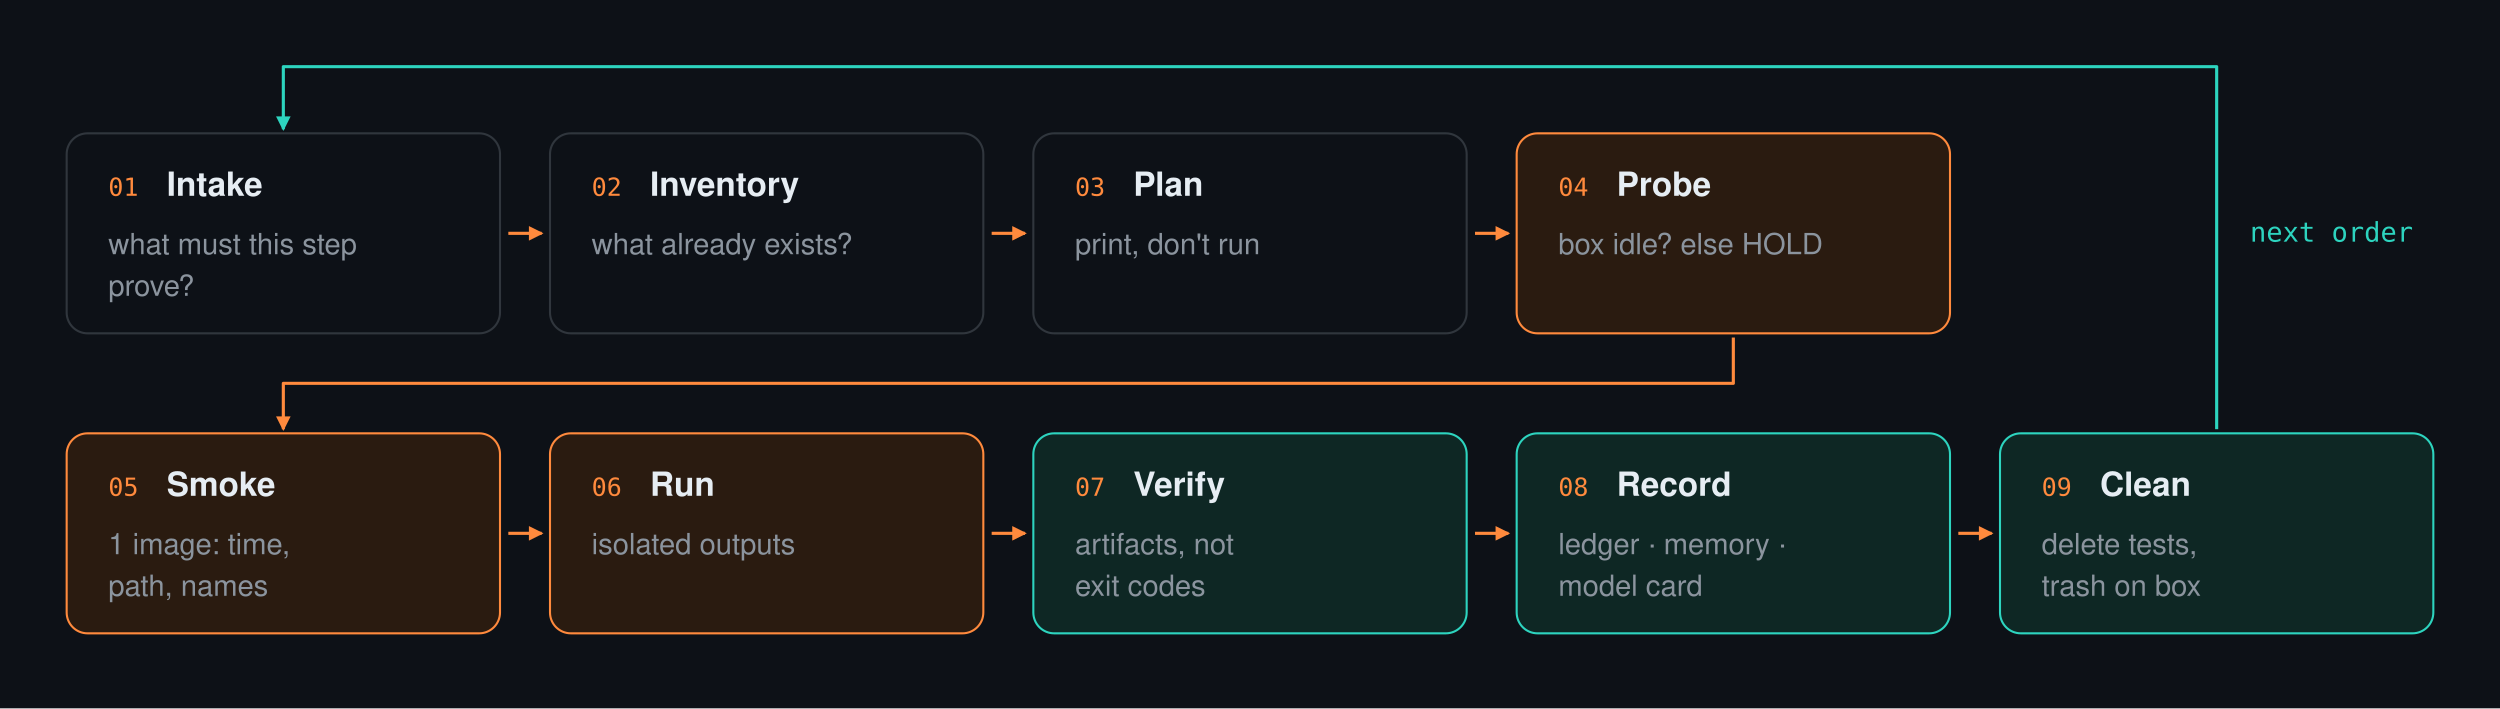
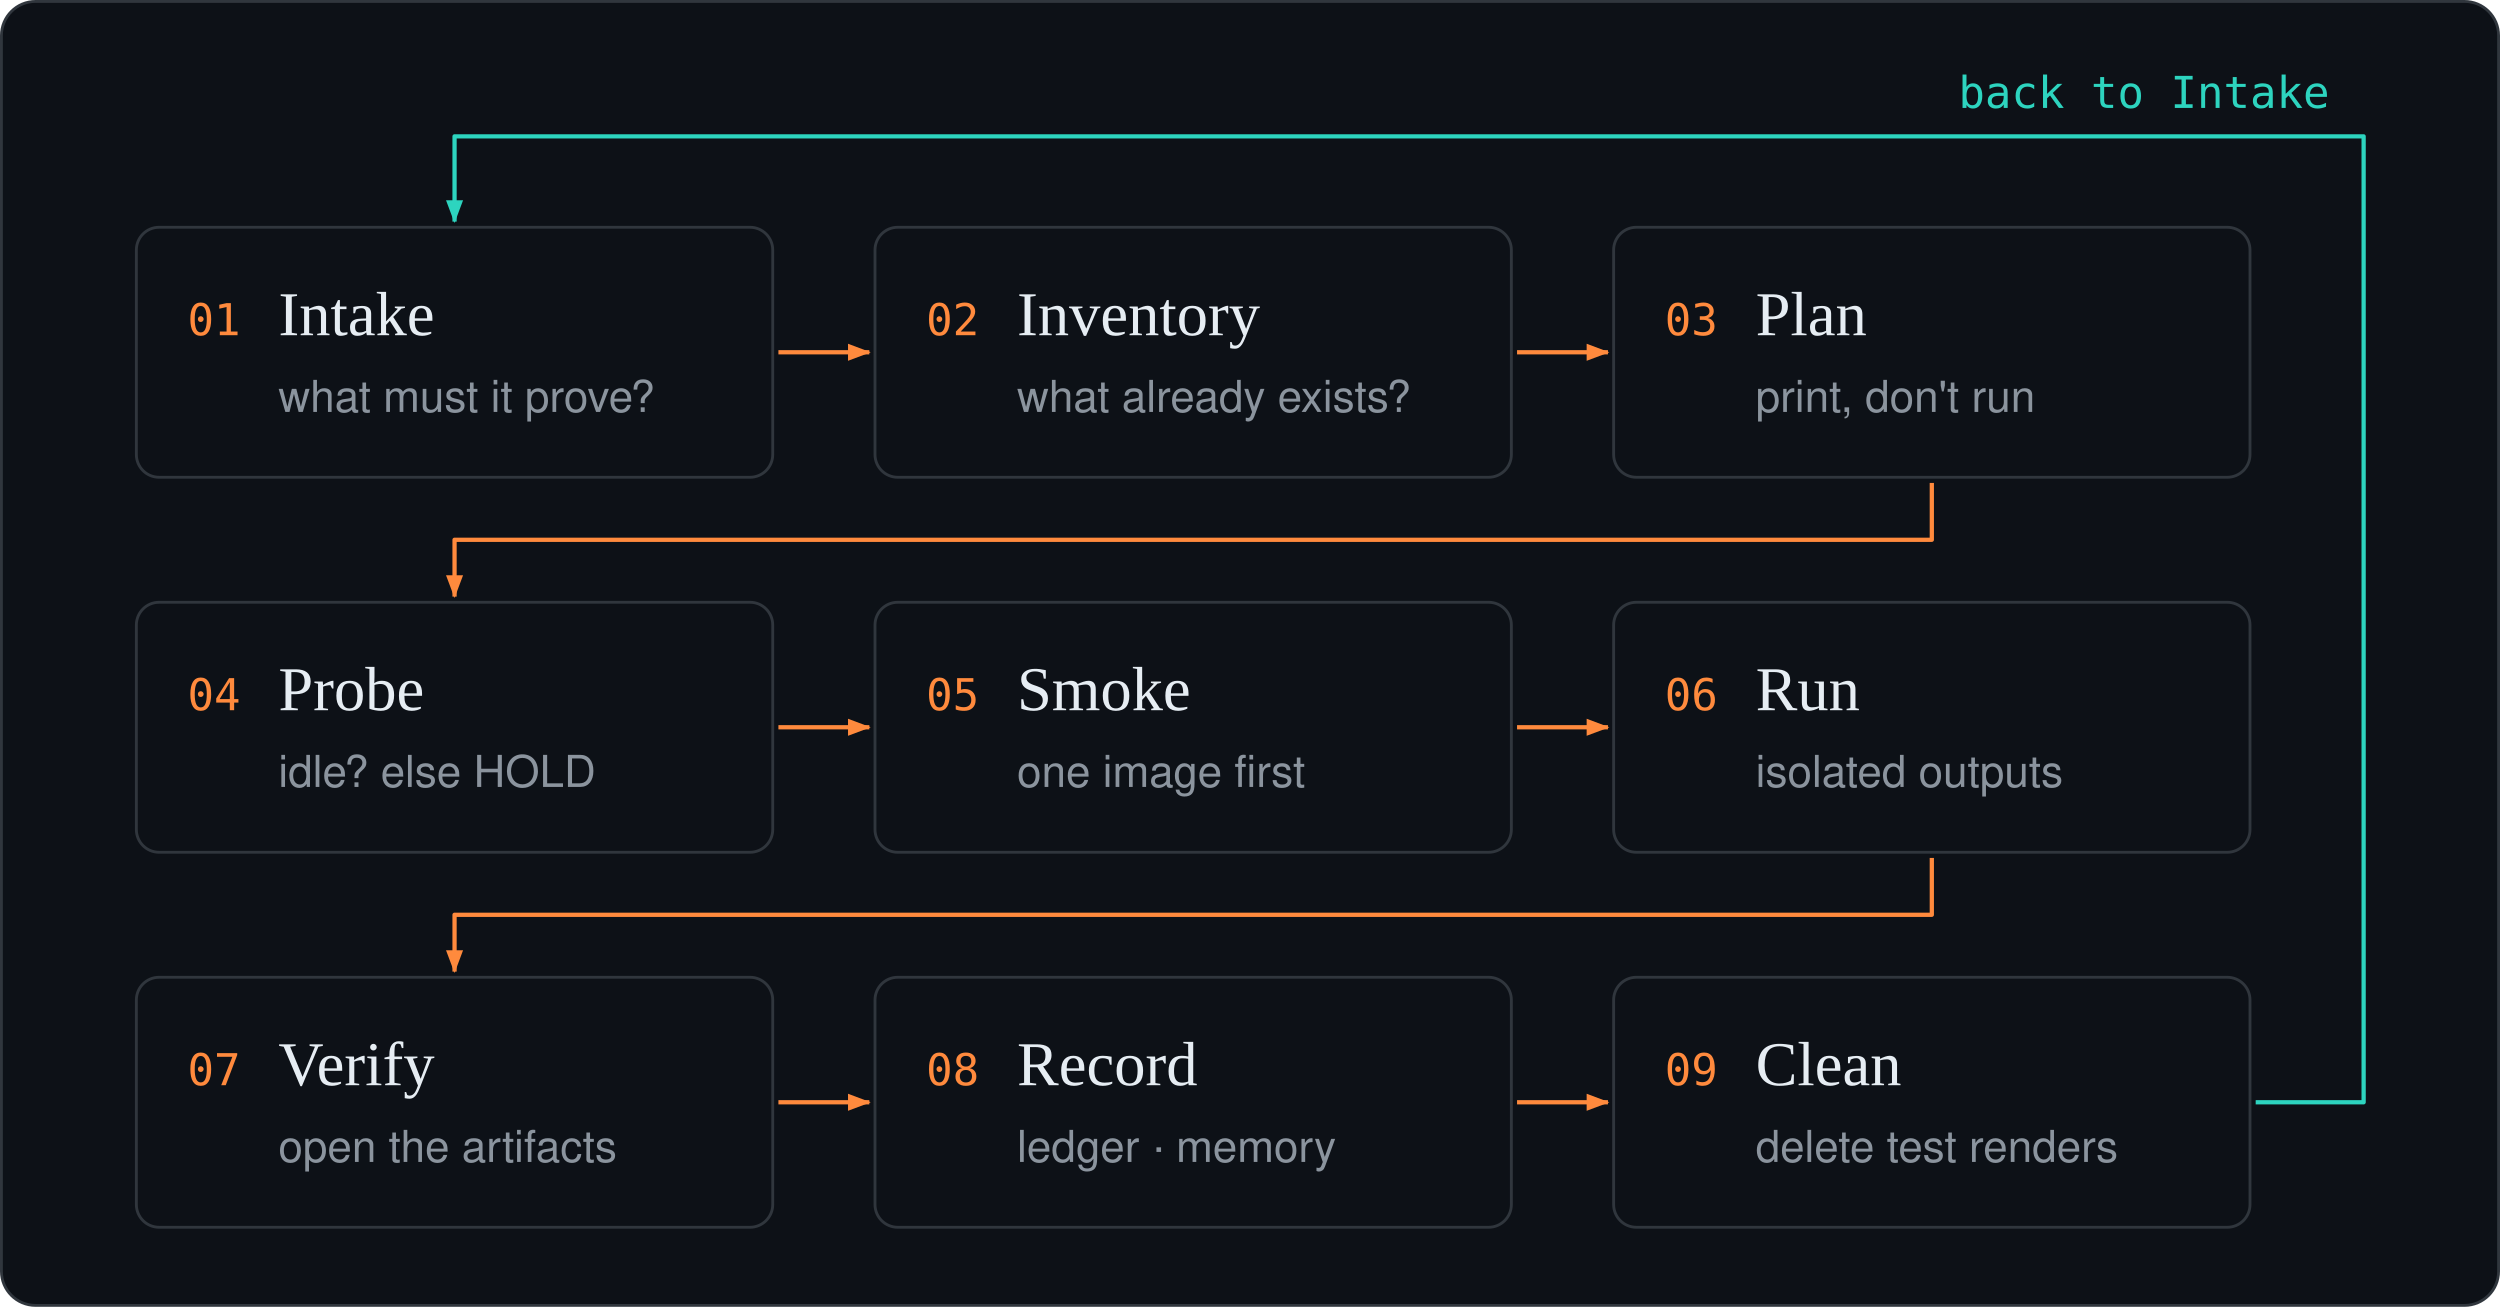
- <svg xmlns="http://www.w3.org/2000/svg" width="1200" height="340" viewBox="0 0 1200 340" role="img" aria-labelledby="title desc">
+ <svg xmlns="http://www.w3.org/2000/svg" width="1760" height="920" viewBox="0 0 1760 920" role="img" aria-labelledby="title desc" xml:lang="en">
  <style>
    .bg{fill:#0D1117}
    .ink{fill:#E6EDF3}
    .mut{fill:#8B949E}
    .acc{fill:#FF8A3D}
+     .acct{fill:#FF8A3D}
    .teal{fill:#2DD4BF}
    .tacc{fill:#2A1B10}
    .tteal{fill:#0E2724}
    .ln{stroke:#30363D}
    .sacc{stroke:#FF8A3D}
    .steal{stroke:#2DD4BF}
-     .sans{font-family:-apple-system, BlinkMacSystemFont, 'Segoe UI', Helvetica, Arial, sans-serif}
-     .mono{font-family:ui-monospace, SFMono-Regular, Menlo, Consolas, monospace}
+     .sans{font-family:-apple-system, BlinkMacSystemFont, 'Segoe UI', Helvetica, Arial, 'PingFang SC', 'Microsoft YaHei', sans-serif}
+     .mono{font-family:ui-monospace, SFMono-Regular, Menlo, Consolas, 'PingFang SC', 'Microsoft YaHei', monospace}
+     .serif{font-family:Georgia, 'Iowan Old Style', 'Times New Roman', 'PingFang SC', 'Microsoft YaHei', serif}
  </style>
+   <rect class="bg ln" x="1" y="1" width="1758" height="918" rx="24" stroke-width="2" />
  <defs>
-     <marker id="ha" viewBox="0 0 8 8" refX="7" refY="4" markerWidth="7" markerHeight="7" markerUnits="userSpaceOnUse" orient="auto">
-       <path class="acc" d="M0,0 L8,4 L0,8 Z" />
+     <marker id="ha" viewBox="0 0 16 16" refX="15" refY="8" markerWidth="16" markerHeight="16" markerUnits="userSpaceOnUse" orient="auto">
+       <path class="acc" d="M0,2 L16,8 L0,14 Z" />
    </marker>
-     <marker id="ht" viewBox="0 0 8 8" refX="7" refY="4" markerWidth="7" markerHeight="7" markerUnits="userSpaceOnUse" orient="auto">
-       <path class="teal" d="M0,0 L8,4 L0,8 Z" />
+     <marker id="ht" viewBox="0 0 16 16" refX="15" refY="8" markerWidth="16" markerHeight="16" markerUnits="userSpaceOnUse" orient="auto">
+       <path class="teal" d="M0,2 L16,8 L0,14 Z" />
    </marker>
  </defs>
-   <rect class="bg" x="0" y="0" width="1200" height="340" />
-   <g fill="none" stroke-width="1.5">
-     <line class="sacc" x1="244" y1="112" x2="260" y2="112" marker-end="url(#ha)" />
-     <line class="sacc" x1="476" y1="112" x2="492" y2="112" marker-end="url(#ha)" />
-     <line class="sacc" x1="708" y1="112" x2="724" y2="112" marker-end="url(#ha)" />
-     <path class="sacc" d="M832,162 V184 H136 V206" stroke-linejoin="round" marker-end="url(#ha)" />
-     <line class="sacc" x1="244" y1="256" x2="260" y2="256" marker-end="url(#ha)" />
-     <line class="sacc" x1="476" y1="256" x2="492" y2="256" marker-end="url(#ha)" />
-     <line class="sacc" x1="708" y1="256" x2="724" y2="256" marker-end="url(#ha)" />
-     <line class="sacc" x1="940" y1="256" x2="956" y2="256" marker-end="url(#ha)" />
-     <path class="steal" d="M1064,206 V32 H136 V62" stroke-linejoin="round" marker-end="url(#ht)" />
+   <g fill="none" stroke-width="3" stroke-linejoin="round">
+     <line class="sacc" x1="548" y1="248" x2="612" y2="248" marker-end="url(#ha)" />
+     <line class="sacc" x1="1068" y1="248" x2="1132" y2="248" marker-end="url(#ha)" />
+     <path class="sacc" d="M1360,340 V380 H320 V420" marker-end="url(#ha)" />
+     <line class="sacc" x1="548" y1="512" x2="612" y2="512" marker-end="url(#ha)" />
+     <line class="sacc" x1="1068" y1="512" x2="1132" y2="512" marker-end="url(#ha)" />
+     <path class="sacc" d="M1360,604 V644 H320 V684" marker-end="url(#ha)" />
+     <line class="sacc" x1="548" y1="776" x2="612" y2="776" marker-end="url(#ha)" />
+     <line class="sacc" x1="1068" y1="776" x2="1132" y2="776" marker-end="url(#ha)" />
+     <path class="steal" d="M1588,776 H1664 V96 H320 V156" marker-end="url(#ht)" />
  </g>
-   <text class="mono teal" x="1080" y="116" font-size="13">next order</text>
-   <g stroke-width="1">
-     <rect class="bg ln" x="32" y="64" width="208" height="96" rx="10" />
-     <rect class="bg ln" x="264" y="64" width="208" height="96" rx="10" />
-     <rect class="bg ln" x="496" y="64" width="208" height="96" rx="10" />
-     <rect class="tacc sacc" x="728" y="64" width="208" height="96" rx="10" />
-   </g>
-   <g stroke-width="1">
-     <rect class="tacc sacc" x="32" y="208" width="208" height="96" rx="10" />
-     <rect class="tacc sacc" x="264" y="208" width="208" height="96" rx="10" />
-     <rect class="tteal steal" x="496" y="208" width="208" height="96" rx="10" />
-     <rect class="tteal steal" x="728" y="208" width="208" height="96" rx="10" />
-     <rect class="tteal steal" x="960" y="208" width="208" height="96" rx="10" />
-   </g>
-   <g class="mono acc" font-size="12">
-     <text x="52" y="94">01</text>
-     <text x="284" y="94">02</text>
-     <text x="516" y="94">03</text>
-     <text x="748" y="94">04</text>
-     <text x="52" y="238">05</text>
-     <text x="284" y="238">06</text>
-     <text x="516" y="238">07</text>
-     <text x="748" y="238">08</text>
-     <text x="980" y="238">09</text>
-   </g>
-   <g class="sans ink" font-size="16" font-weight="700">
-     <text x="80" y="94">Intake</text>
-     <text x="312" y="94">Inventory</text>
-     <text x="544" y="94">Plan</text>
-     <text x="776" y="94">Probe</text>
-     <text x="80" y="238">Smoke</text>
-     <text x="312" y="238">Run</text>
-     <text x="544" y="238">Verify</text>
-     <text x="776" y="238">Record</text>
-     <text x="1008" y="238">Clean</text>
-   </g>
-   <g class="sans mut" font-size="14">
-     <text x="52" y="122">what must this step</text>
-     <text x="52" y="142">prove?</text>
-     <text x="284" y="122">what already exists?</text>
-     <text x="516" y="122">print, don't run</text>
-     <text x="748" y="122">box idle? else HOLD</text>
-     <text x="52" y="266">1 image: time,</text>
-     <text x="52" y="286">path, names</text>
-     <text x="284" y="266">isolated outputs</text>
-     <text x="516" y="266">artifacts, not</text>
-     <text x="516" y="286">exit codes</text>
-     <text x="748" y="266">ledger · memory ·</text>
-     <text x="748" y="286">model card</text>
-     <text x="980" y="266">delete tests,</text>
-     <text x="980" y="286">trash on box</text>
-   </g>
+   <text class="mono teal" x="1640" y="76" font-size="31" text-anchor="end">back to Intake</text>
+   <rect class="bg ln" x="96" y="160" width="448" height="176" rx="16" stroke-width="2" />
+   <text class="mono acct" x="132" y="236" font-size="31">01</text>
+   <text class="serif ink" x="196" y="236" font-size="44">Intake</text>
+   <text class="sans mut" x="196" y="290" font-size="31">what must it prove?</text>
+   <rect class="bg ln" x="616" y="160" width="448" height="176" rx="16" stroke-width="2" />
+   <text class="mono acct" x="652" y="236" font-size="31">02</text>
+   <text class="serif ink" x="716" y="236" font-size="44">Inventory</text>
+   <text class="sans mut" x="716" y="290" font-size="31">what already exists?</text>
+   <rect class="bg ln" x="1136" y="160" width="448" height="176" rx="16" stroke-width="2" />
+   <text class="mono acct" x="1172" y="236" font-size="31">03</text>
+   <text class="serif ink" x="1236" y="236" font-size="44">Plan</text>
+   <text class="sans mut" x="1236" y="290" font-size="31">print, don't run</text>
+   <rect class="bg ln" x="96" y="424" width="448" height="176" rx="16" stroke-width="2" />
+   <text class="mono acct" x="132" y="500" font-size="31">04</text>
+   <text class="serif ink" x="196" y="500" font-size="44">Probe</text>
+   <text class="sans mut" x="196" y="554" font-size="31">idle? else HOLD</text>
+   <rect class="bg ln" x="616" y="424" width="448" height="176" rx="16" stroke-width="2" />
+   <text class="mono acct" x="652" y="500" font-size="31">05</text>
+   <text class="serif ink" x="716" y="500" font-size="44">Smoke</text>
+   <text class="sans mut" x="716" y="554" font-size="31">one image first</text>
+   <rect class="bg ln" x="1136" y="424" width="448" height="176" rx="16" stroke-width="2" />
+   <text class="mono acct" x="1172" y="500" font-size="31">06</text>
+   <text class="serif ink" x="1236" y="500" font-size="44">Run</text>
+   <text class="sans mut" x="1236" y="554" font-size="31">isolated outputs</text>
+   <rect class="bg ln" x="96" y="688" width="448" height="176" rx="16" stroke-width="2" />
+   <text class="mono acct" x="132" y="764" font-size="31">07</text>
+   <text class="serif ink" x="196" y="764" font-size="44">Verify</text>
+   <text class="sans mut" x="196" y="818" font-size="31">open the artifacts</text>
+   <rect class="bg ln" x="616" y="688" width="448" height="176" rx="16" stroke-width="2" />
+   <text class="mono acct" x="652" y="764" font-size="31">08</text>
+   <text class="serif ink" x="716" y="764" font-size="44">Record</text>
+   <text class="sans mut" x="716" y="818" font-size="31">ledger · memory</text>
+   <rect class="bg ln" x="1136" y="688" width="448" height="176" rx="16" stroke-width="2" />
+   <text class="mono acct" x="1172" y="764" font-size="31">09</text>
+   <text class="serif ink" x="1236" y="764" font-size="44">Clean</text>
+   <text class="sans mut" x="1236" y="818" font-size="31">delete test renders</text>
</svg>
